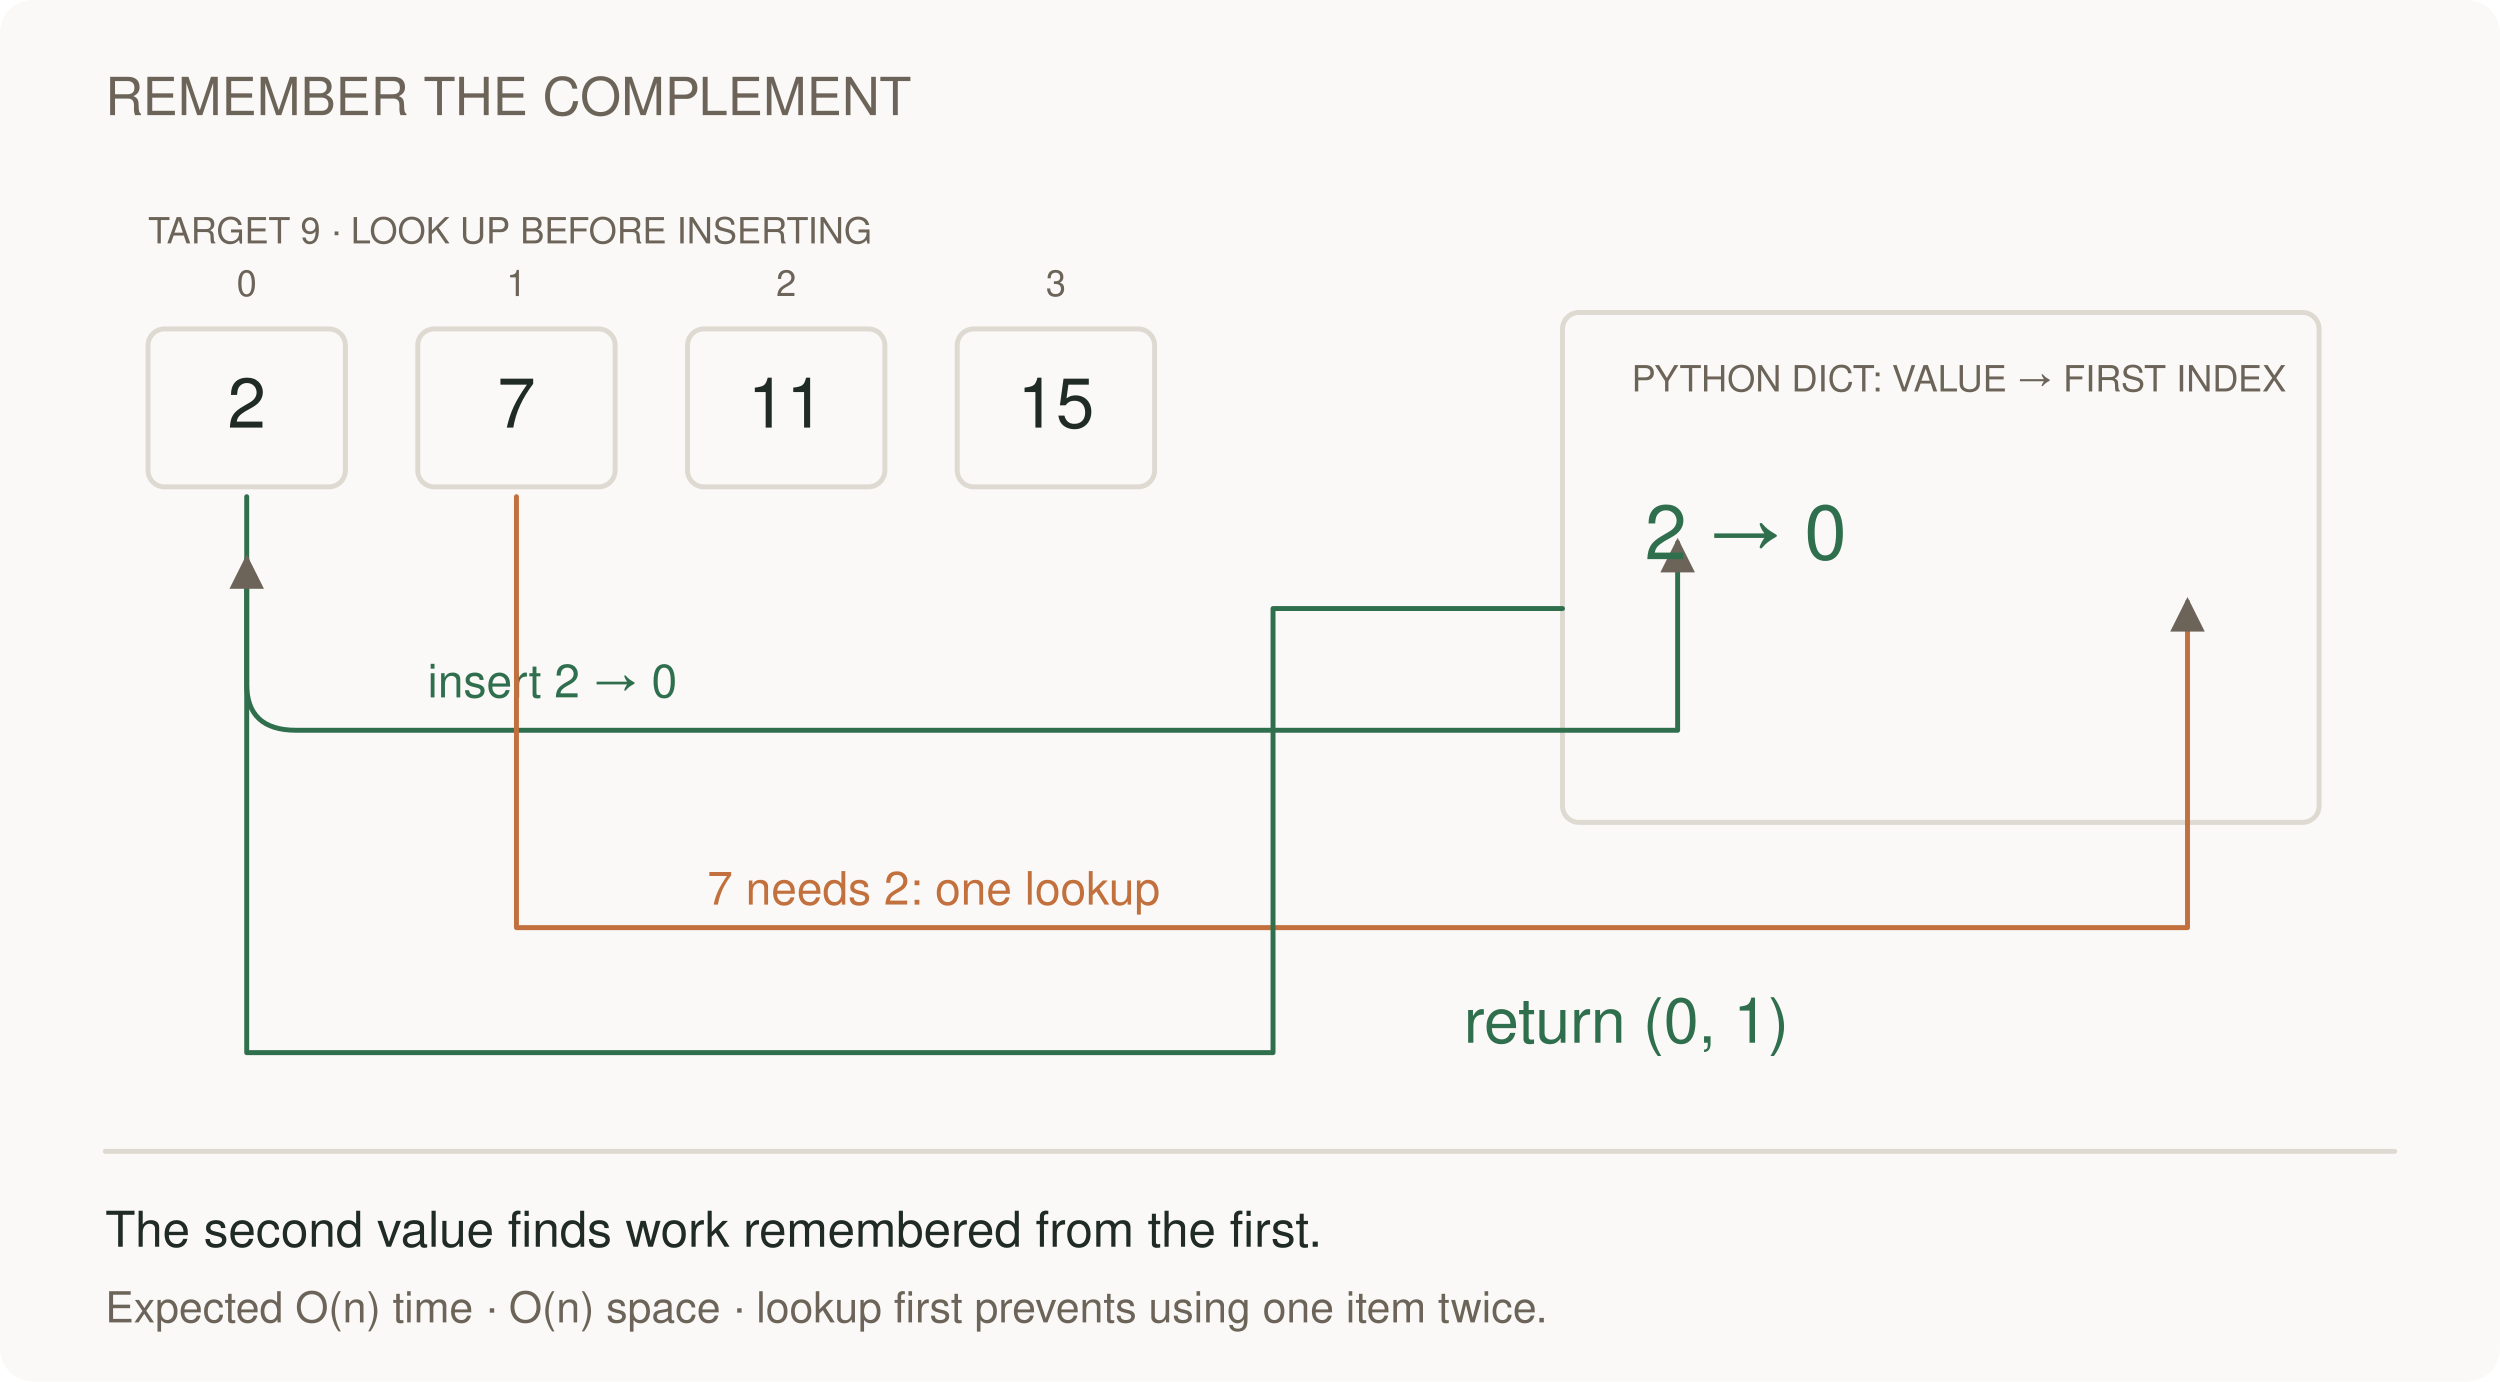
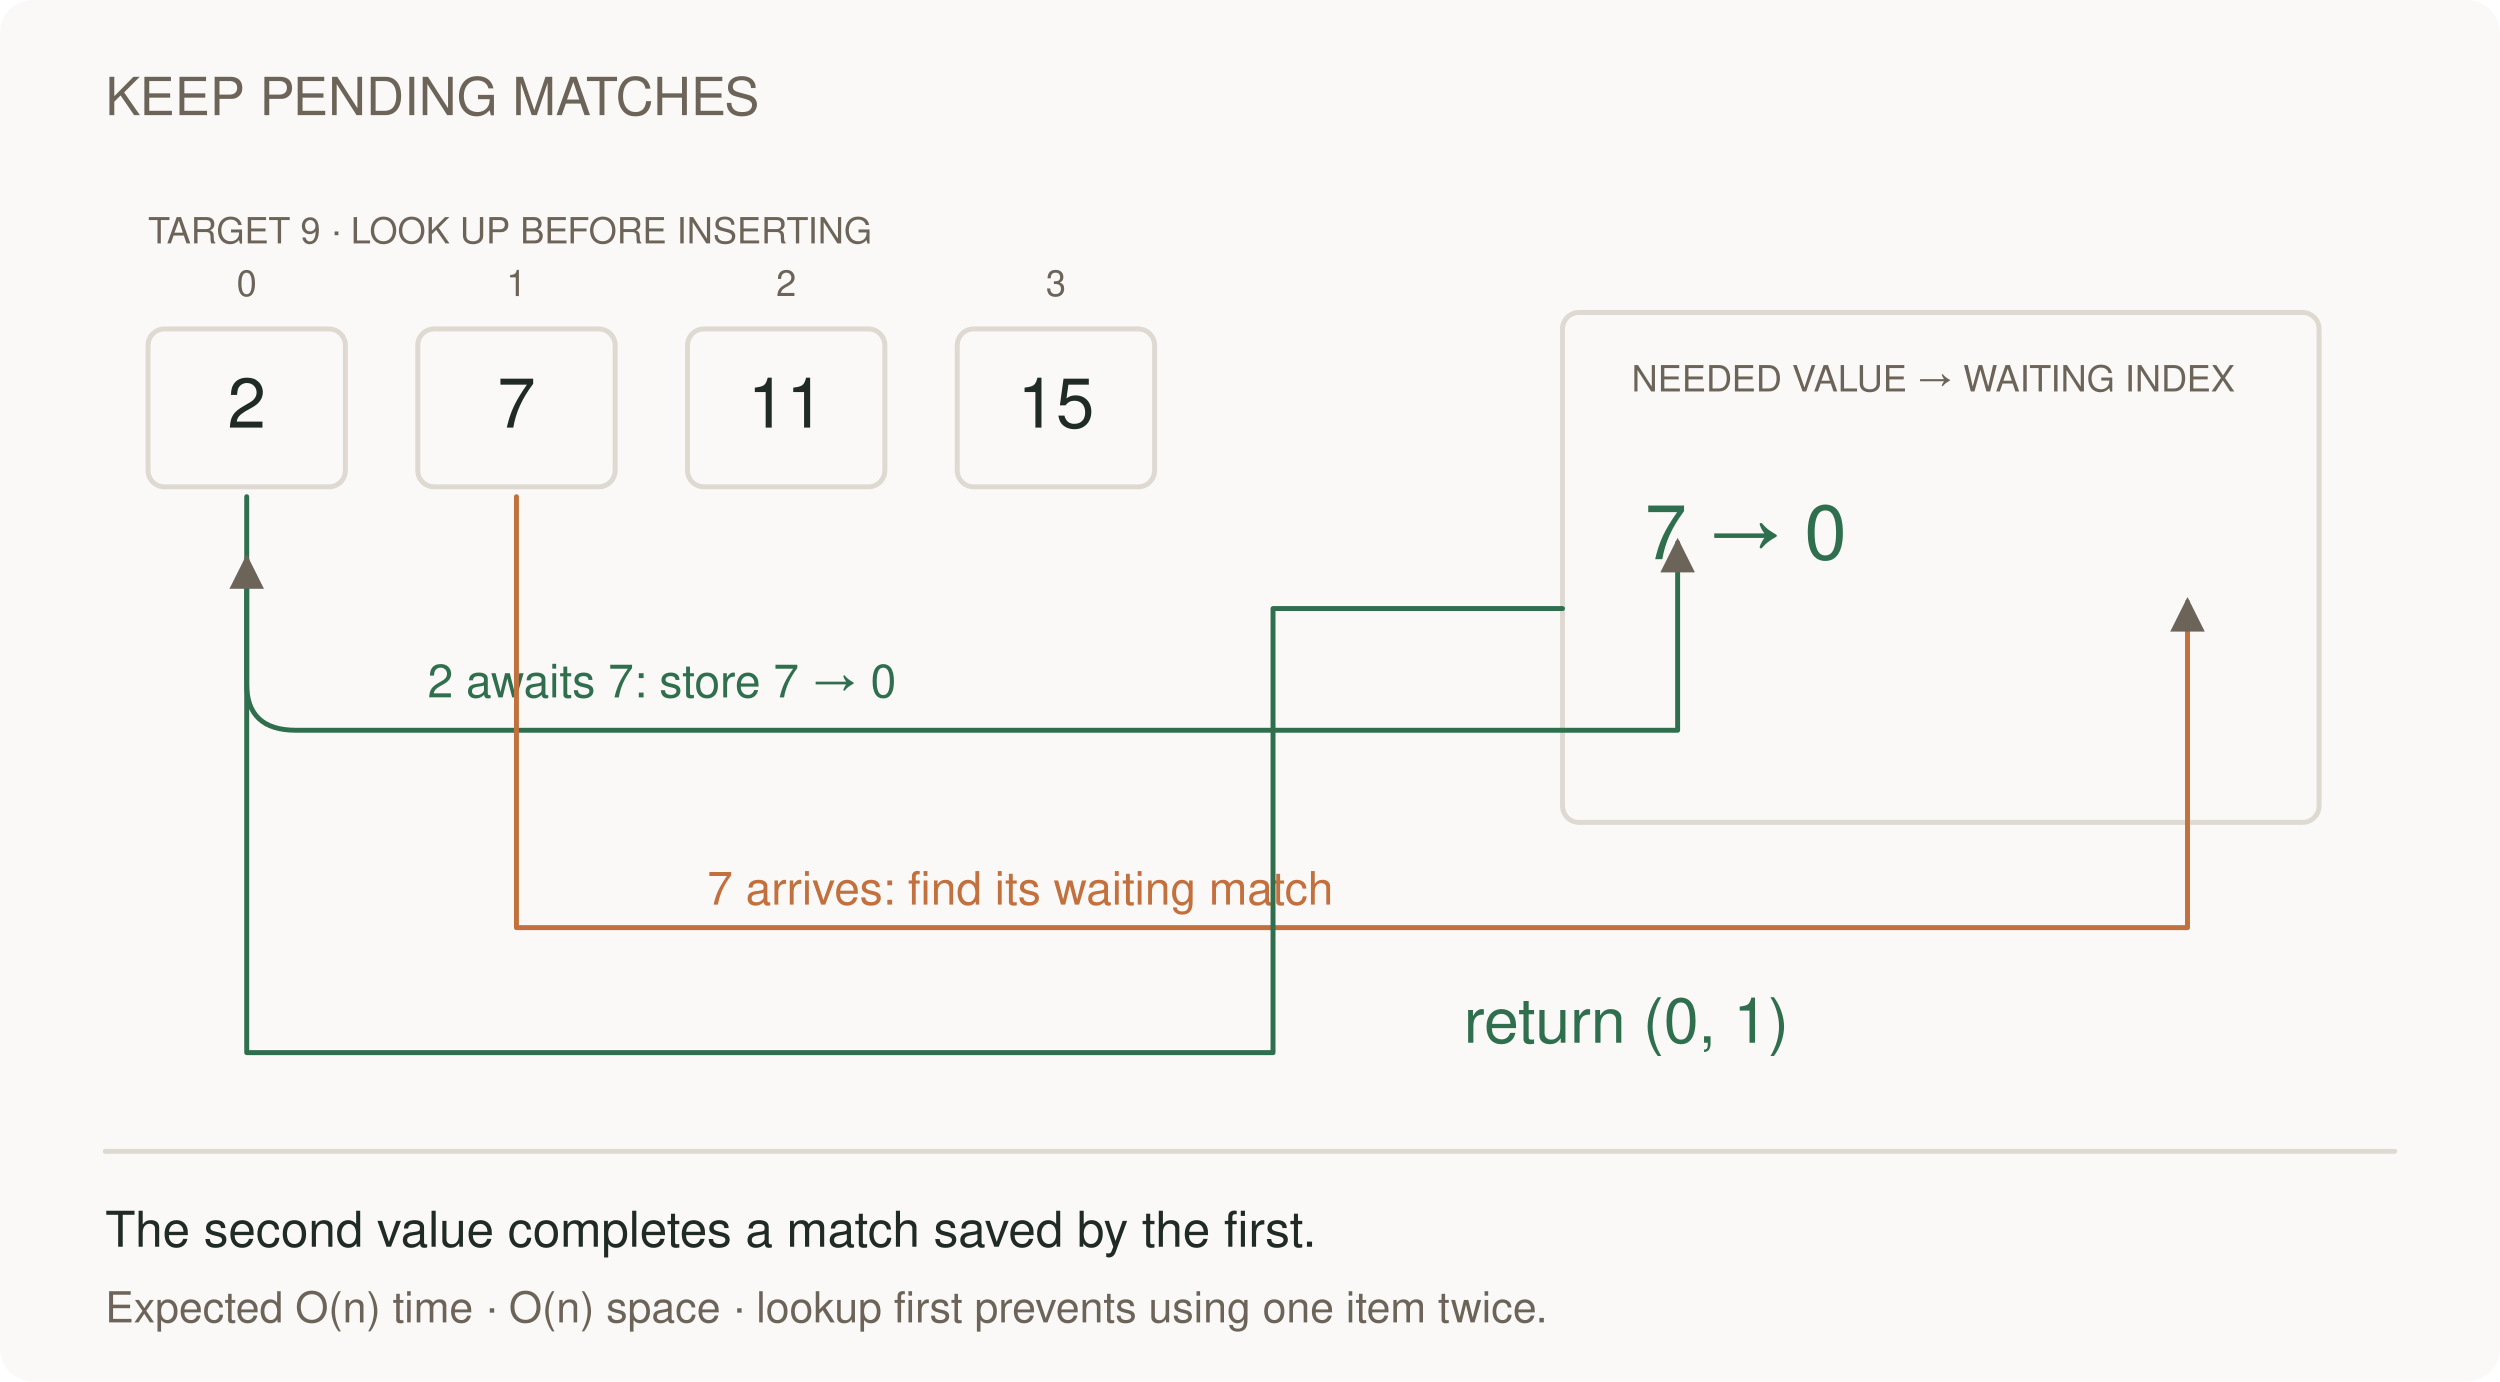
<svg xmlns="http://www.w3.org/2000/svg" viewBox="0 0 760 420" width="760" height="420" role="img" aria-labelledby="title desc">
  <defs>
    <marker id="arrow" markerWidth="7" markerHeight="7" refX="6" refY="3.5" orient="auto-start-reverse">
      <path d="M0 0 L7 3.5 L0 7" fill="#6d6459" />
    </marker>
  </defs>
  <style>text{font-family:ui-sans-serif,-apple-system,Segoe UI,Helvetica,Arial,sans-serif}.still{display:none}@media(prefers-reduced-motion:reduce){.moving{display:none}.still{display:inline}}@media print{.moving{display:none}.still{display:inline}}</style>
  <rect width="760" height="420" rx="10" fill="#faf9f7" />
-   <text x="32" y="35" font-size="16" fill="#6d6459" text-anchor="start">REMEMBER THE COMPLEMENT</text>
+   <text x="32" y="35" font-size="16" fill="#6d6459" text-anchor="start">KEEP PENDING MATCHES</text>
  <text x="45" y="74" font-size="11" fill="#6d6459" text-anchor="start">TARGET 9 · LOOK UP BEFORE INSERTING</text>
  <rect x="45" y="100" width="60" height="48" rx="5" stroke="#ded9d1" stroke-width="1.5" fill="#faf9f7">
</rect>
  <text x="75.0" y="130" font-size="21" fill="#1f2b24" text-anchor="middle">2</text>
  <text x="75.0" y="90" font-size="11" fill="#6d6459" text-anchor="middle">0</text>
  <rect x="127" y="100" width="60" height="48" rx="5" stroke="#ded9d1" stroke-width="1.5" fill="#faf9f7">
</rect>
  <text x="157.0" y="130" font-size="21" fill="#1f2b24" text-anchor="middle">7</text>
  <text x="157.0" y="90" font-size="11" fill="#6d6459" text-anchor="middle">1</text>
  <rect x="209" y="100" width="60" height="48" rx="5" stroke="#ded9d1" stroke-width="1.5" fill="#faf9f7">
</rect>
  <text x="239.0" y="130" font-size="21" fill="#1f2b24" text-anchor="middle">11</text>
  <text x="239.0" y="90" font-size="11" fill="#6d6459" text-anchor="middle">2</text>
  <rect x="291" y="100" width="60" height="48" rx="5" stroke="#ded9d1" stroke-width="1.5" fill="#faf9f7">
</rect>
  <text x="321.0" y="130" font-size="21" fill="#1f2b24" text-anchor="middle">15</text>
  <text x="321.0" y="90" font-size="11" fill="#6d6459" text-anchor="middle">3</text>
  <rect x="475" y="95" width="230" height="155" rx="5" stroke="#ded9d1" stroke-width="1.5" fill="#faf9f7">
</rect>
  <text x="590.0" y="177.5" font-size="14" fill="#1f2b24" text-anchor="middle">
</text>
-   <text x="496" y="119" font-size="11" fill="#6d6459" text-anchor="start">PYTHON DICT: VALUE → FIRST INDEX</text>
+   <text x="496" y="119" font-size="11" fill="#6d6459" text-anchor="start">NEEDED VALUE → WAITING INDEX</text>
  <path d="M75 151 V208 Q75 222 90 222 H510 V165" stroke="#2f6f4e" stroke-width="1.5" fill="none" stroke-linecap="round" stroke-linejoin="round" marker-end="url(#arrow)">
</path>
-   <text x="130" y="212" font-size="14" fill="#2f6f4e" text-anchor="start">insert 2 → 0</text>
-   <text x="500" y="170" font-size="23" fill="#2f6f4e" text-anchor="start">2 → 0</text>
+   <text x="130" y="212" font-size="14" fill="#2f6f4e" text-anchor="start">2 awaits 7: store 7 → 0</text>
+   <text x="500" y="170" font-size="23" fill="#2f6f4e" text-anchor="start">7 → 0</text>
  <path d="M157 151 V282 H665 V183" stroke="#c2703d" stroke-width="1.5" fill="none" stroke-linecap="round" stroke-linejoin="round" marker-end="url(#arrow)">
</path>
-   <text x="215" y="275" font-size="14" fill="#c2703d" text-anchor="start">7 needs 2: one lookup</text>
+   <text x="215" y="275" font-size="14" fill="#c2703d" text-anchor="start">7 arrives: find its waiting match</text>
  <path d="M475 185 H387 V320 H75 V170" stroke="#2f6f4e" stroke-width="1.5" fill="none" stroke-linecap="round" stroke-linejoin="round" marker-end="url(#arrow)">
</path>
  <text x="445" y="317" font-size="19" fill="#2f6f4e" text-anchor="start">return (0, 1)</text>
  <path d="M32 350 H728" stroke="#ded9d1" stroke-width="1.5" fill="none" stroke-linecap="round" stroke-linejoin="round">
</path>
-   <text x="32" y="379" font-size="15" fill="#1f2b24" text-anchor="start">The second value finds work remembered from the first.</text>
+   <text x="32" y="379" font-size="15" fill="#1f2b24" text-anchor="start">The second value completes a match saved by the first.</text>
  <text x="32" y="402" font-size="13" fill="#6d6459" text-anchor="start">Expected O(n) time · O(n) space · lookup first prevents using one item twice.</text>
</svg>
